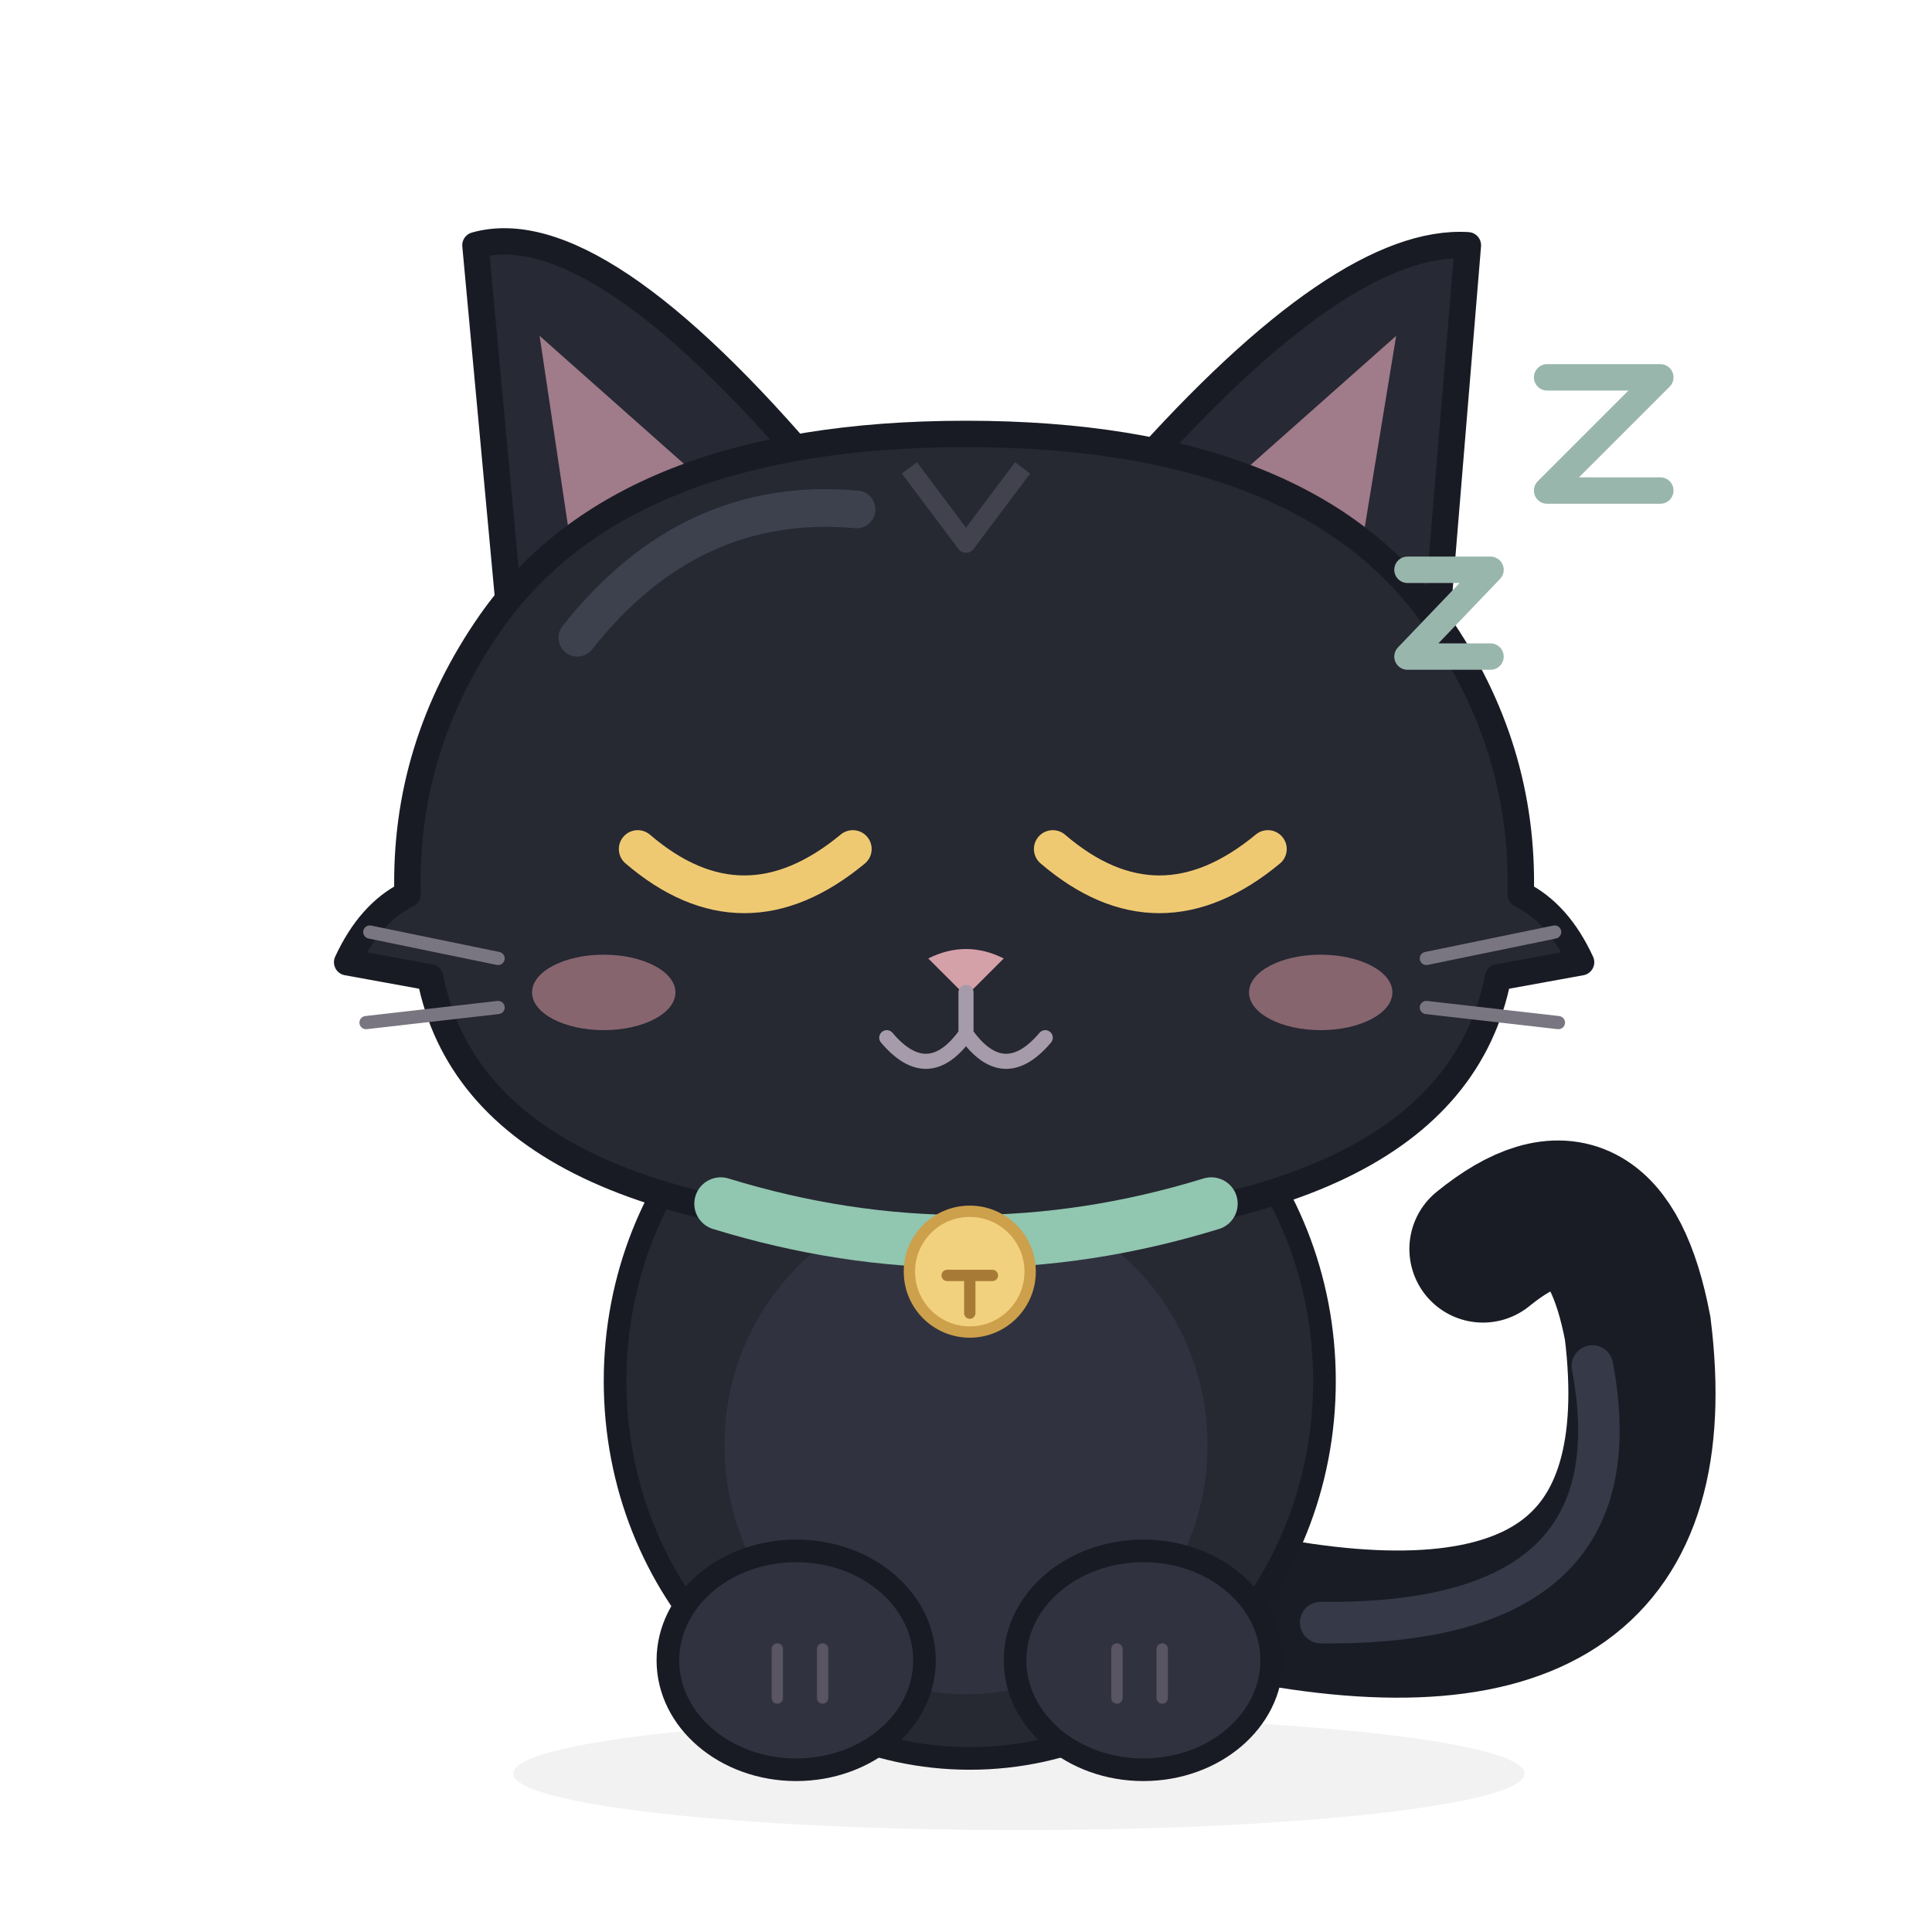
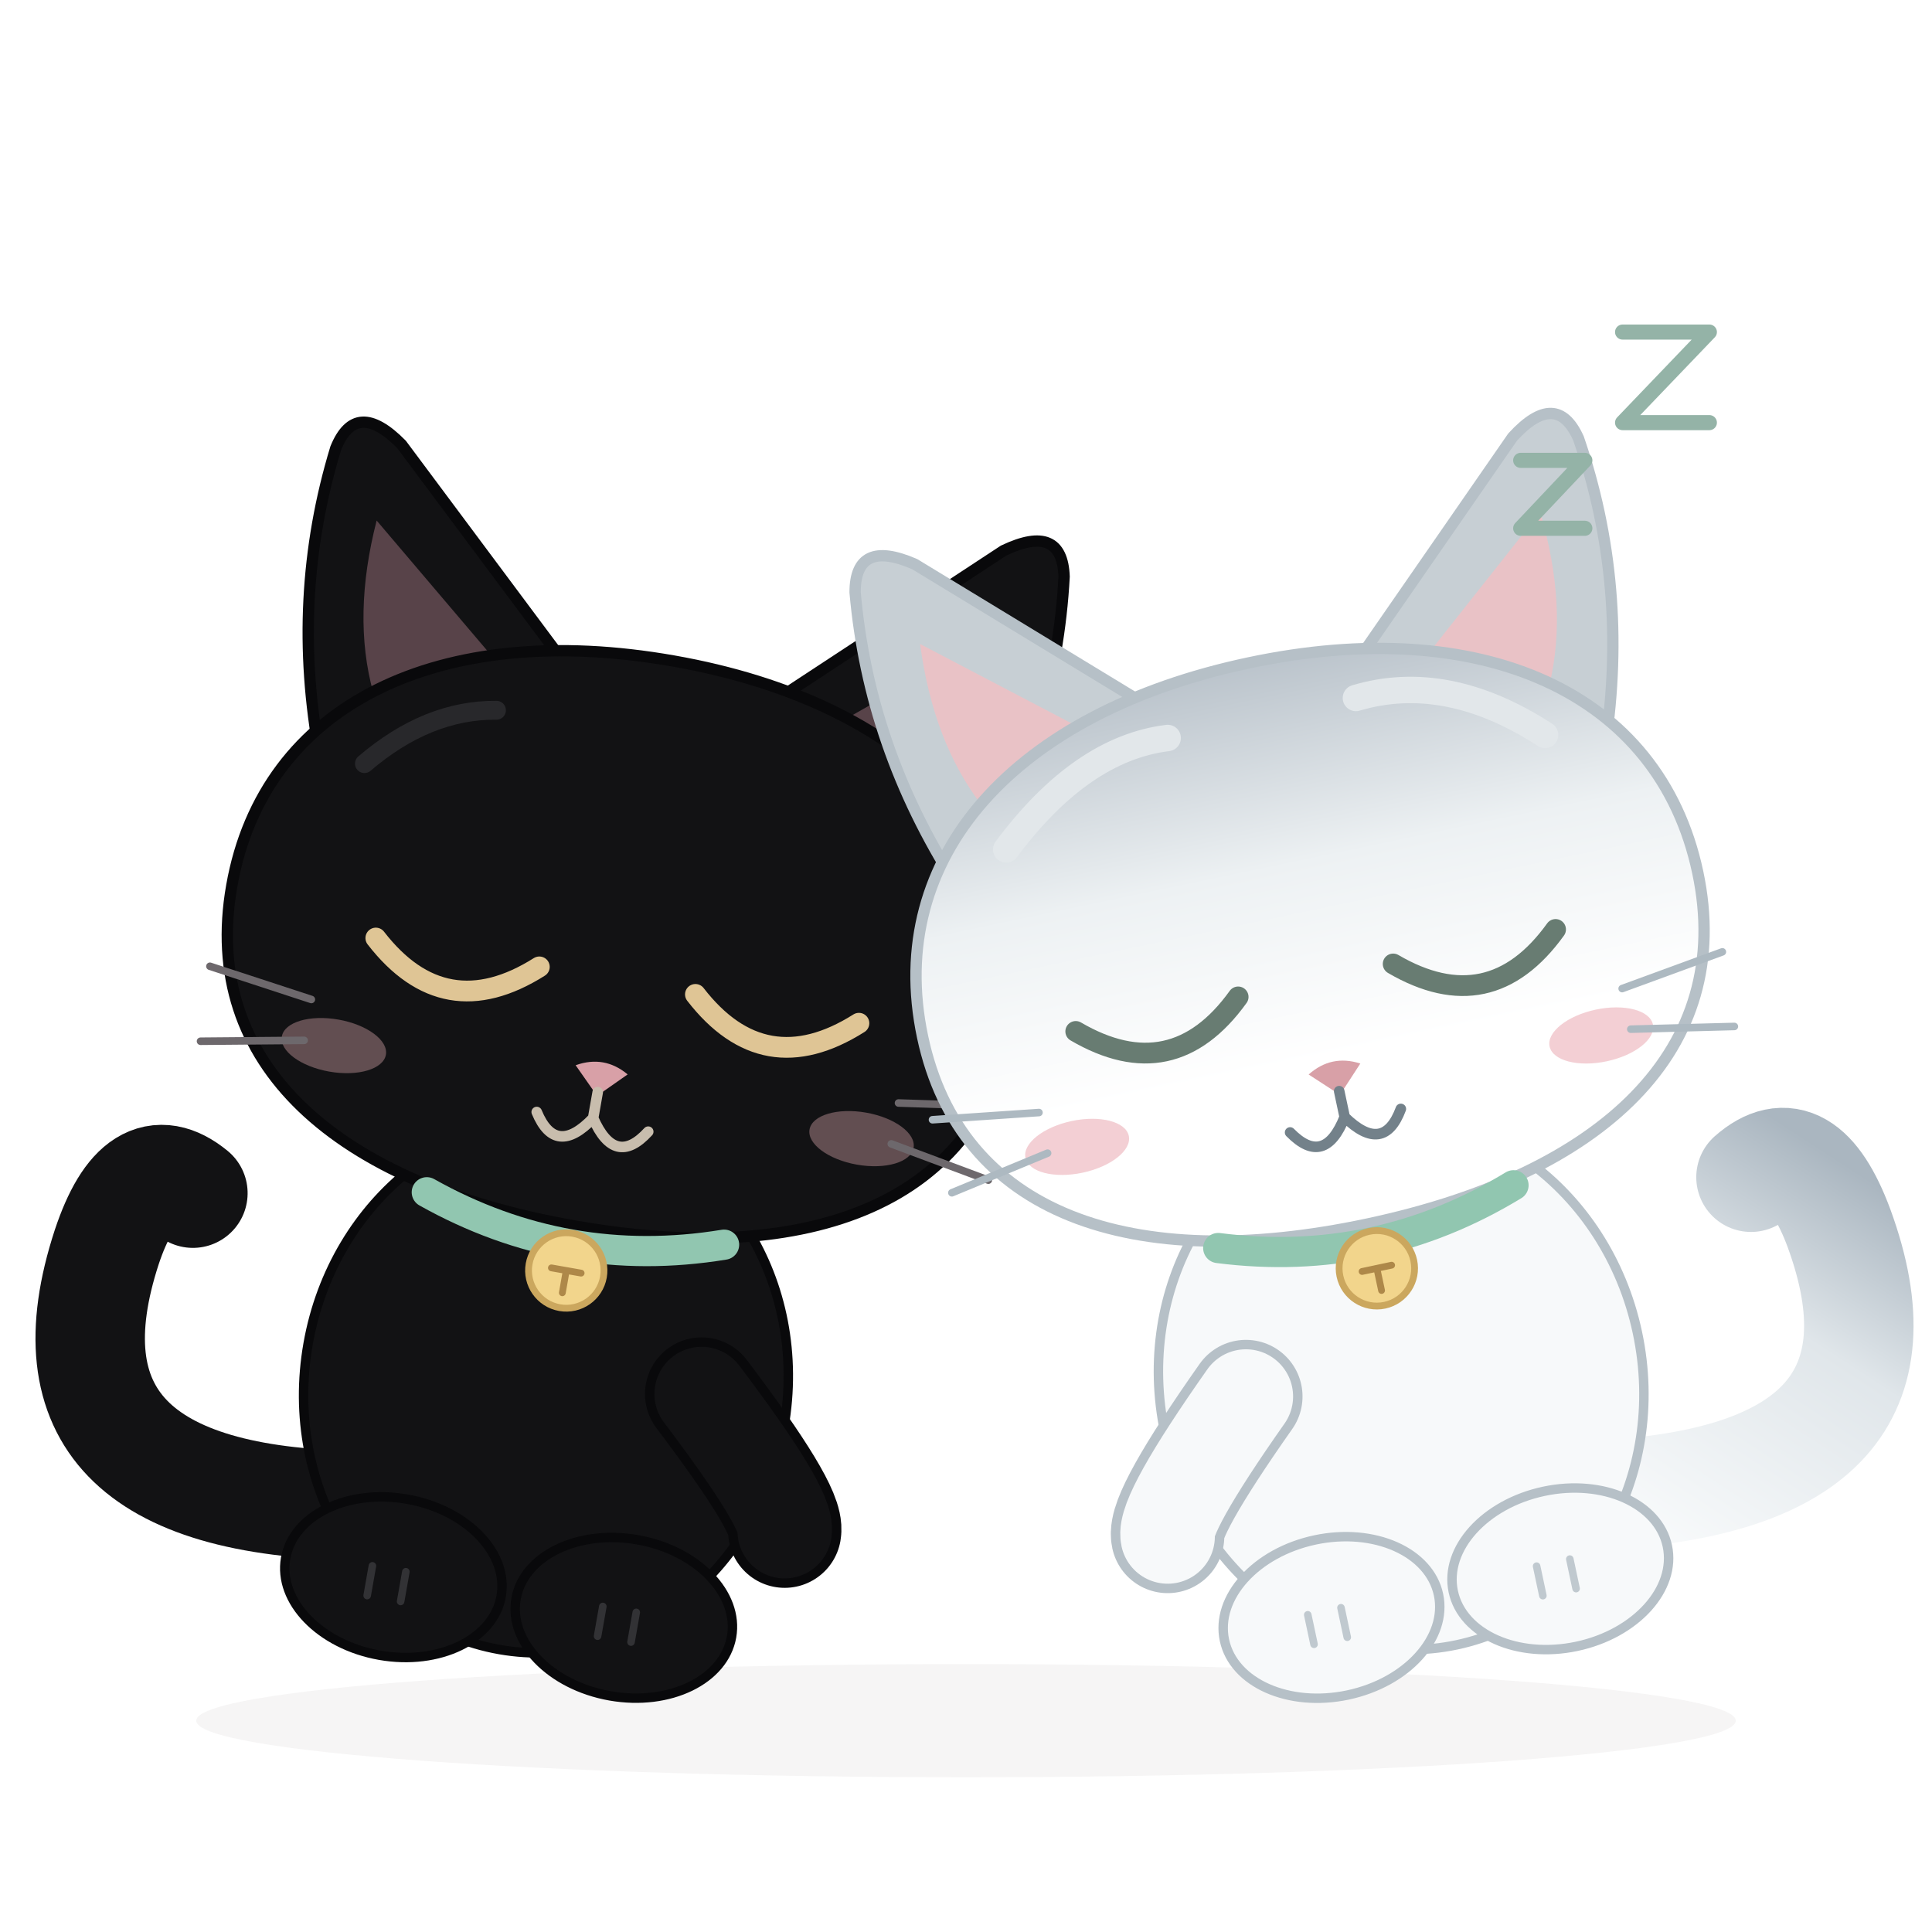
<svg xmlns="http://www.w3.org/2000/svg" width="512" height="512" viewBox="0 0 512 512">
-   <ellipse cx="270" cy="470" rx="134" ry="15" fill="#614e4712" />
-   <path d="M331 426q115 23 103-74-9-47-41-21" fill="none" stroke="#1a1c25" stroke-width="39" stroke-linecap="round" />
-   <path d="M350 430q85 1 72-68" fill="none" stroke="#363947" stroke-width="11" stroke-linecap="round" />
-   <ellipse cx="257" cy="366" rx="94" ry="100" fill="#262832" stroke="#191b24" stroke-width="6" />
-   <ellipse cx="256" cy="383" rx="64" ry="66" fill="#30333f" />
-   <ellipse cx="211" cy="440" rx="34" ry="29" fill="#30333f" stroke="#191b24" stroke-width="6" />
-   <ellipse cx="303" cy="440" rx="34" ry="29" fill="#30333f" stroke="#191b24" stroke-width="6" />
-   <path d="M206 437v13m12-13v13m78-13v13m12-13v13" stroke="#595563" stroke-width="3" stroke-linecap="round" />
-   <path d="M136 173 126 65q32-9 91 61M301 125q55-62 88-60l-9 109" fill="#272934" stroke="#191b24" stroke-width="7" stroke-linejoin="round" />
-   <path d="m143 89 10 67 43-20Z M370 89l-11 67-42-20Z" fill="#a07b89" />
-   <path d="M130 165q-23 33-22 72-10 5-16 18l22 4q13 66 142 68 128-2 141-68l22-4q-6-13-16-18 1-39-22-72-34-50-125-50t-126 50Z" fill="#262832" stroke="#191b24" stroke-width="7" stroke-linejoin="round" />
-   <path d="M153 169q30-38 74-34" fill="none" stroke="#3d404d" stroke-width="10" stroke-linecap="round" />
-   <path d="m241 124 15 20 15-20" fill="none" stroke="#41424e" stroke-width="5" stroke-linejoin="round" />
-   <path d="M169 225q28 24 57 0M279 225q28 24 57 0" fill="none" stroke="#efc972" stroke-width="10" stroke-linecap="round" />
-   <ellipse cx="160" cy="263" rx="19" ry="10" fill="#d698a1" opacity=".55" />
-   <ellipse cx="350" cy="263" rx="19" ry="10" fill="#d698a1" opacity=".55" />
-   <path d="M246 254q10-5 20 0l-10 10Z" fill="#d5a1a9" />
-   <path d="M256 263v11m0 0q-10 14-21 1m21-1q10 14 21 1" fill="none" stroke="#a59baa" stroke-width="4" stroke-linecap="round" />
-   <path d="m132 254-34-7m34 20-35 4m281-17 34-7m-34 20 35 4" stroke="#797681" stroke-width="3.5" stroke-linecap="round" />
-   <path d="M191 319q65 20 130 0" fill="none" stroke="#91c6b0" stroke-width="14" stroke-linecap="round" />
-   <circle cx="257" cy="337" r="16" fill="#f1d17e" stroke="#cda04c" stroke-width="3" />
-   <path d="M251 338h12m-6 0v10" stroke="#a77b36" stroke-width="3" stroke-linecap="round" />
-   <g fill="none" stroke="#99b6ad" stroke-width="7" stroke-linecap="round" stroke-linejoin="round">
-     <path d="M373 151h22l-22 23h22M410 100h30l-30 30h30" />
+   <defs>
+     <linearGradient id="silver-fur" x1="0" y1="0" x2="0" y2="1">
+       <stop stop-color="#bac3cb" />
+       <stop offset=".36" stop-color="#edf1f3" />
+       <stop offset=".7" stop-color="#ffffff" />
+     </linearGradient>
+     <linearGradient id="silver-tail" x1="0" y1="1" x2="1" y2="0">
+       <stop stop-color="#f8fafb" />
+       <stop offset=".6" stop-color="#e0e6ea" />
+       <stop offset="1" stop-color="#aab6c0" />
+     </linearGradient>
+   </defs>
+   <ellipse cx="256" cy="456" rx="204" ry="15" fill="#67574f0e" />
+   <g transform="translate(165 252) rotate(10)">
+     <g>
+       <path d="M-44 157q-87 14-77-56 4-27 20-18" fill="none" stroke="#121214" stroke-width="29" stroke-linecap="round" />
+       <ellipse cx="0" cy="117" rx="64" ry="71" fill="#121214" stroke="#09090b" stroke-width="2.5" />
+       <ellipse cx="-31" cy="174" rx="29" ry="21" fill="#121214" stroke="#09090b" stroke-width="2.5" />
+       <ellipse cx="31" cy="174" rx="29" ry="21" fill="#121214" stroke="#09090b" stroke-width="2.5" />
+       <path d="M-37 172v8m9-8v8m53-8v8m9-8v8" stroke="#323235" stroke-width="2" stroke-linecap="round" />
+       <path d="M-88-37q-15-40-10-81 3-14 17-4l52 49M29-73l52-49q14-10 17 4 5 41-10 81" fill="#121214" stroke="#09090b" stroke-width="3" stroke-linejoin="round" />
+       <path d="M-84-101q-2 26 7 45l28-16ZM84-101q2 26-7 45L49-72Z" fill="#584349" />
+       <path d="M0-78c-63 0-105 30-105 79 0 48 41 73 105 73S105 49 105 1C105-48 63-78 0-78Z" fill="#121214" stroke="#09090b" stroke-width="3" />
+       <path d="M-76-37q14-17 32-20" fill="none" stroke="#28282b" stroke-width="5" stroke-linecap="round" />
+       <path d="M-65 8q22 20 44 0M21 8q22 20 44 0" fill="none" stroke="#dfc595" stroke-width="5.5" stroke-linecap="round" />
+       <ellipse cx="-71" cy="38" rx="14" ry="7" fill="#edb6bd" opacity=".36" />
+       <ellipse cx="71" cy="38" rx="14" ry="7" fill="#edb6bd" opacity=".36" />
+       <path d="M-7 32q7-4 14 0l-7 7Z" fill="#d8a0a7" />
+       <path d="M0 38v7m0 0q-8 12-15 1m15-1q8 12 15 1" fill="none" stroke="#c8bdad" stroke-width="2.8" stroke-linecap="round" />
+       <path d="m-79 27-28-4m28 15-27 5m185-16 28-4m-28 15 27 5" fill="none" stroke="#6d686c" stroke-width="2" stroke-linecap="round" />
+       <path d="M-40 72q40 14 80 0" fill="none" stroke="#91c6b0" stroke-width="8" stroke-linecap="round" />
+       <circle cx="0" cy="86" r="10" fill="#f2d58c" stroke="#cba75e" stroke-width="1.8" />
+       <path d="M-4 86h8m-4 0v6" stroke="#ae8849" stroke-width="1.8" stroke-linecap="round" />
+       <path d="M41 112q28 26 28 32" fill="none" stroke="#09090b" stroke-width="30" stroke-linecap="round" />
+       <path d="M41 112q28 26 28 32" fill="none" stroke="#121214" stroke-width="25" stroke-linecap="round" />
+     </g>
+   </g>
+   <g transform="translate(347 252) rotate(-12)">
+     <g>
+       <path d="M45 157q87 14 77-56-4-27-20-18" fill="none" stroke="url(#silver-tail)" stroke-width="29" stroke-linecap="round" />
+       <ellipse cx="0" cy="117" rx="64" ry="71" fill="#f7f9fa" stroke="#b6c0c7" stroke-width="2.5" />
+       <ellipse cx="-31" cy="174" rx="29" ry="21" fill="#f7f9fa" stroke="#b6c0c7" stroke-width="2.5" />
+       <ellipse cx="31" cy="174" rx="29" ry="21" fill="#f7f9fa" stroke="#b6c0c7" stroke-width="2.5" />
+       <path d="M-37 172v8m9-8v8m53-8v8m9-8v8" stroke="#c0c9cf" stroke-width="2" stroke-linecap="round" />
+       <path d="M-88-37q-15-40-10-81 3-14 17-4l52 49M29-73l52-49q14-10 17 4 5 41-10 81" fill="#c7cfd4" stroke="#b6c0c7" stroke-width="3" stroke-linejoin="round" />
+       <path d="M-84-101q-2 26 7 45l28-16ZM84-101q2 26-7 45L49-72Z" fill="#e9c2c6" />
+       <path d="M0-78c-63 0-105 30-105 79 0 48 41 73 105 73S105 49 105 1C105-48 63-78 0-78Z" fill="url(#silver-fur)" stroke="#b6c0c7" stroke-width="3" />
+       <path d="M-73-43q25-22 48-20M26-63q25-2 47 20" fill="none" stroke="#e2e7ea" stroke-width="7" stroke-linecap="round" />
+       <path d="M-65 8q22 20 44 0M21 8q22 20 44 0" fill="none" stroke="#687c72" stroke-width="5.5" stroke-linecap="round" />
+       <ellipse cx="-71" cy="38" rx="14" ry="7" fill="#edb6bd" opacity=".65" />
+       <ellipse cx="71" cy="38" rx="14" ry="7" fill="#edb6bd" opacity=".65" />
+       <path d="M-7 32q7-4 14 0l-7 7Z" fill="#d8a0a7" />
+       <path d="M0 38v7m0 0q-8 12-15 1m15-1q8 12 15 1" fill="none" stroke="#73818a" stroke-width="2.8" stroke-linecap="round" />
+       <path d="m-79 27-28-4m28 15-27 5m185-16 28-4m-28 15 27 5" fill="none" stroke="#adb9c1" stroke-width="2" stroke-linecap="round" />
+       <path d="M-40 72q40 14 80 0" fill="none" stroke="#91c6b0" stroke-width="8" stroke-linecap="round" />
+       <circle cx="0" cy="86" r="10" fill="#f2d58c" stroke="#cba75e" stroke-width="1.8" />
+       <path d="M-4 86h8m-4 0v6" stroke="#ae8849" stroke-width="1.8" stroke-linecap="round" />
+       <path d="M-41 112q-28 26 -28 32" fill="none" stroke="#b6c0c7" stroke-width="30" stroke-linecap="round" />
+       <path d="M-41 112q-28 26 -28 32" fill="none" stroke="#f7f9fa" stroke-width="25" stroke-linecap="round" />
+     </g>
+   </g>
+   <g fill="none" stroke="#94b3a7" stroke-width="4" stroke-linecap="round" stroke-linejoin="round">
+     <path d="M403 122h17l-17 18h17M430 88h23l-23 24h23" />
  </g>
</svg>
